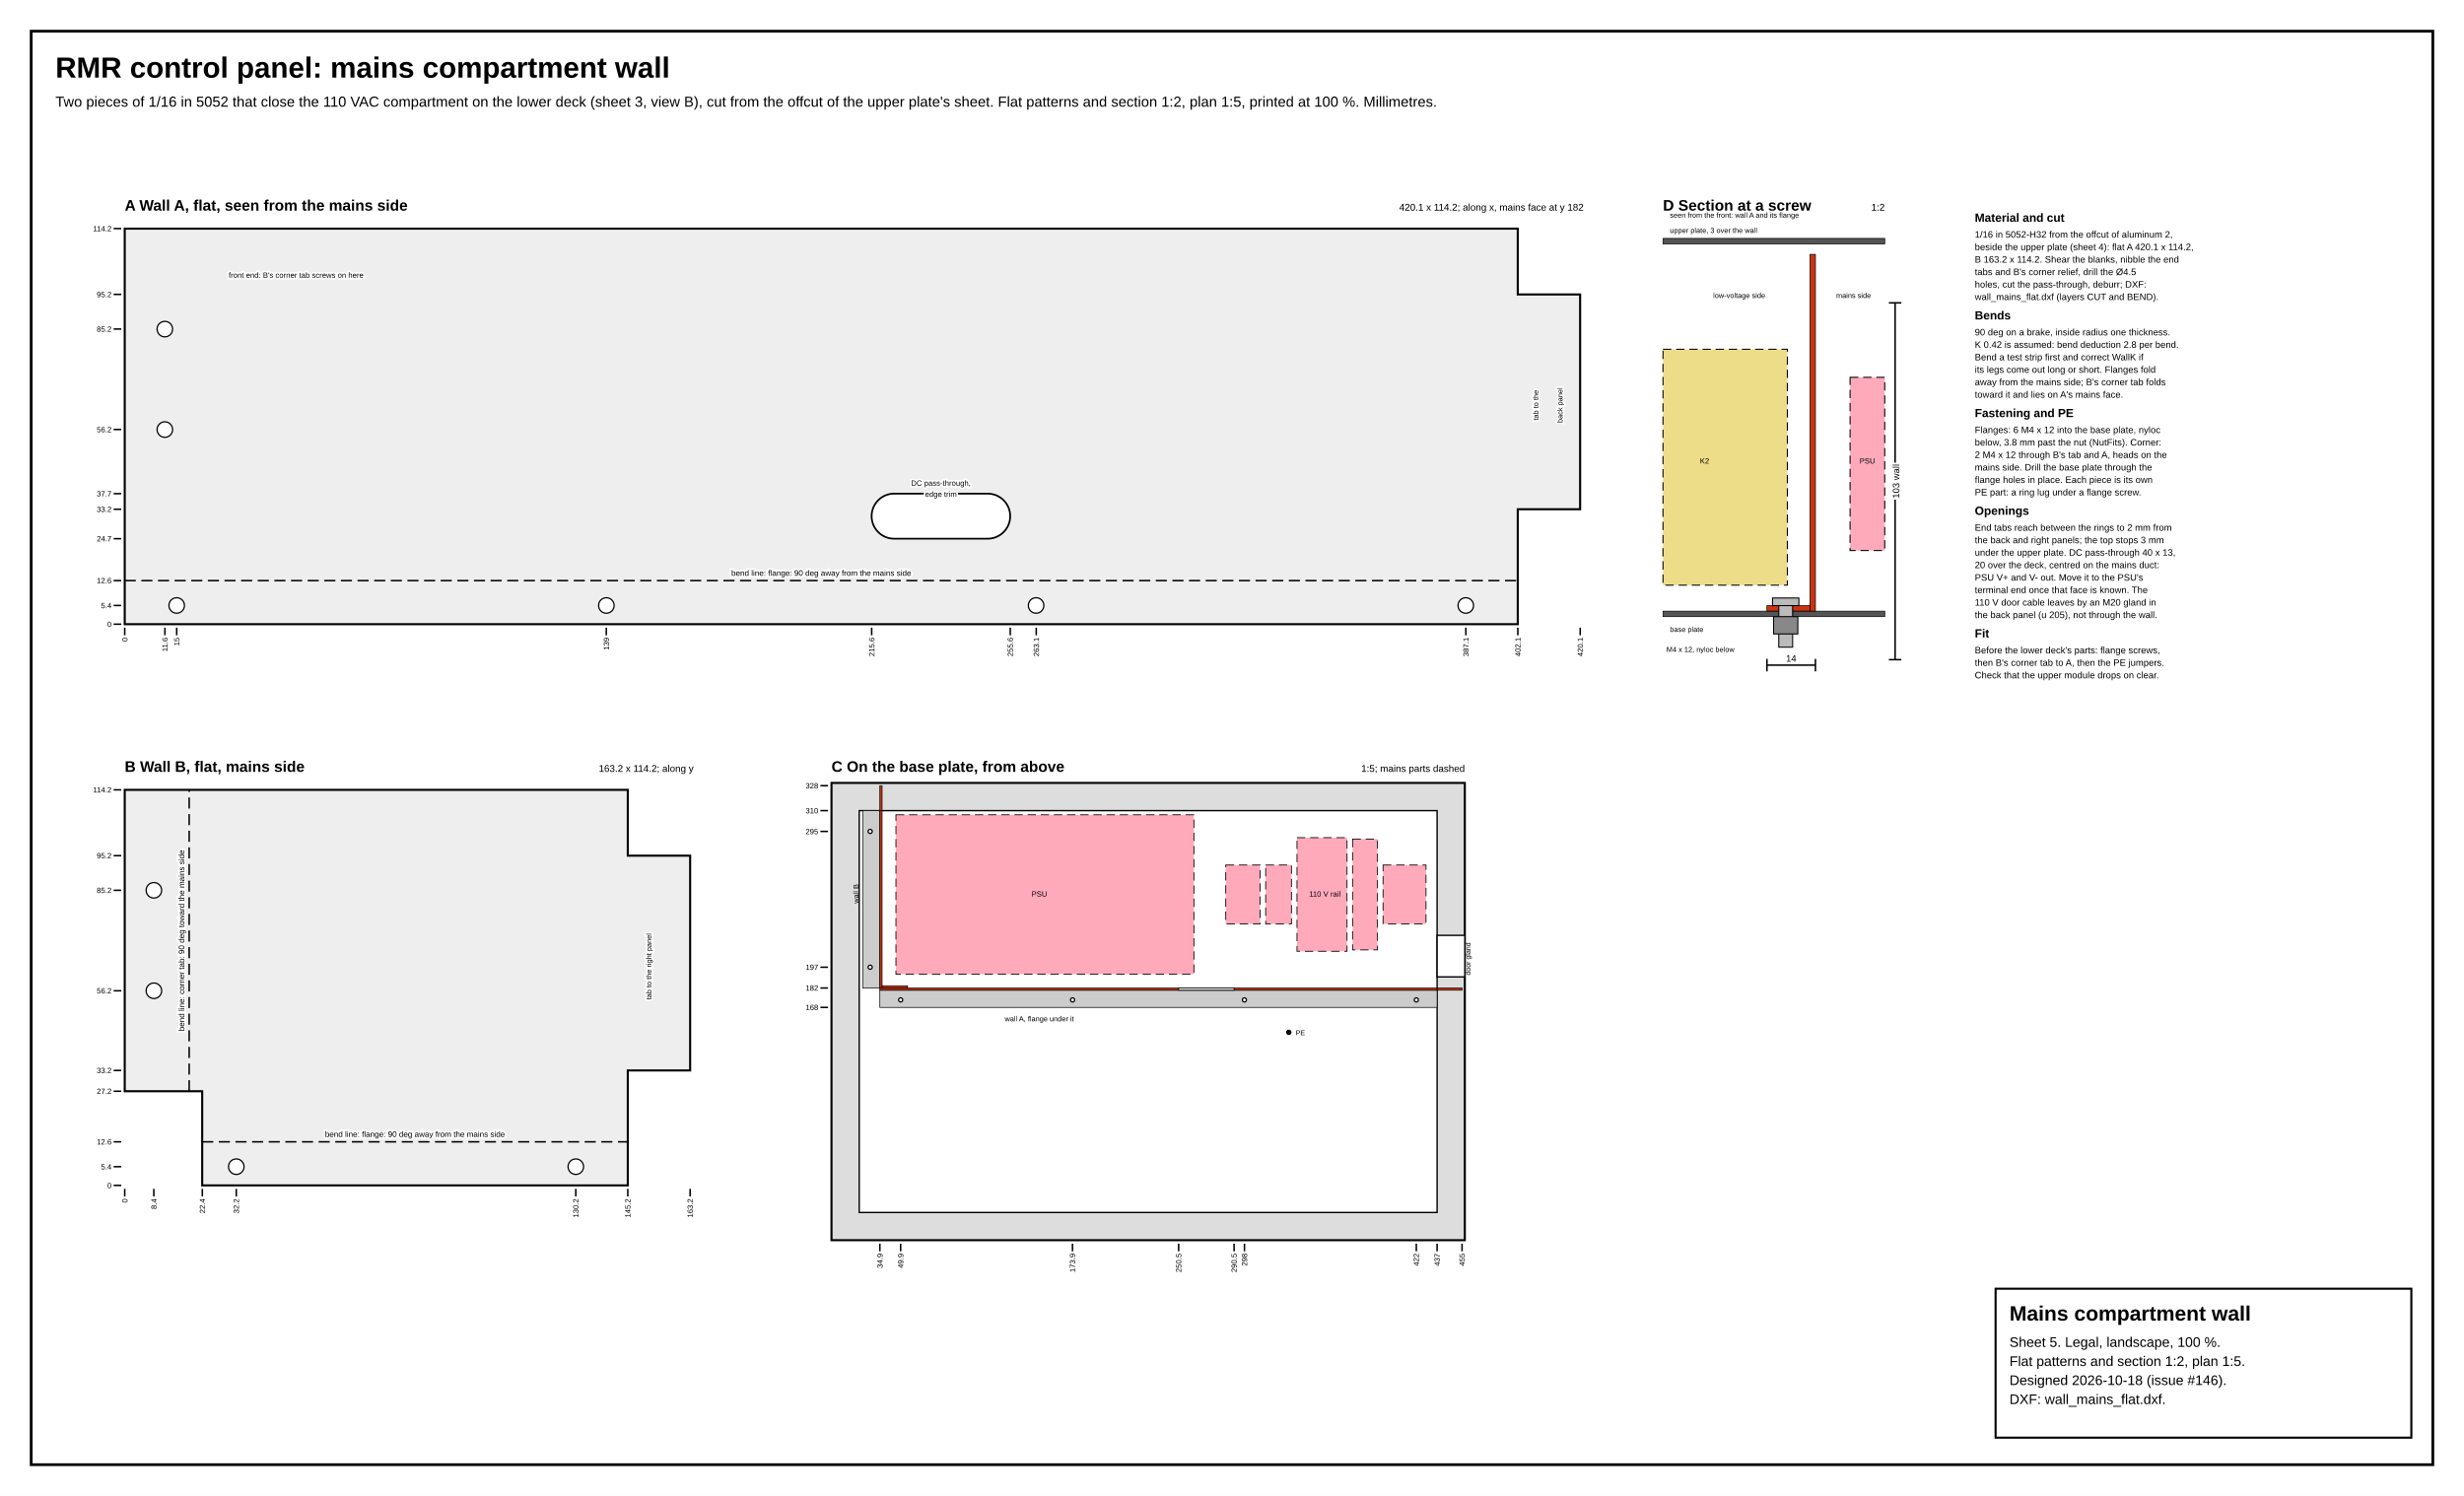
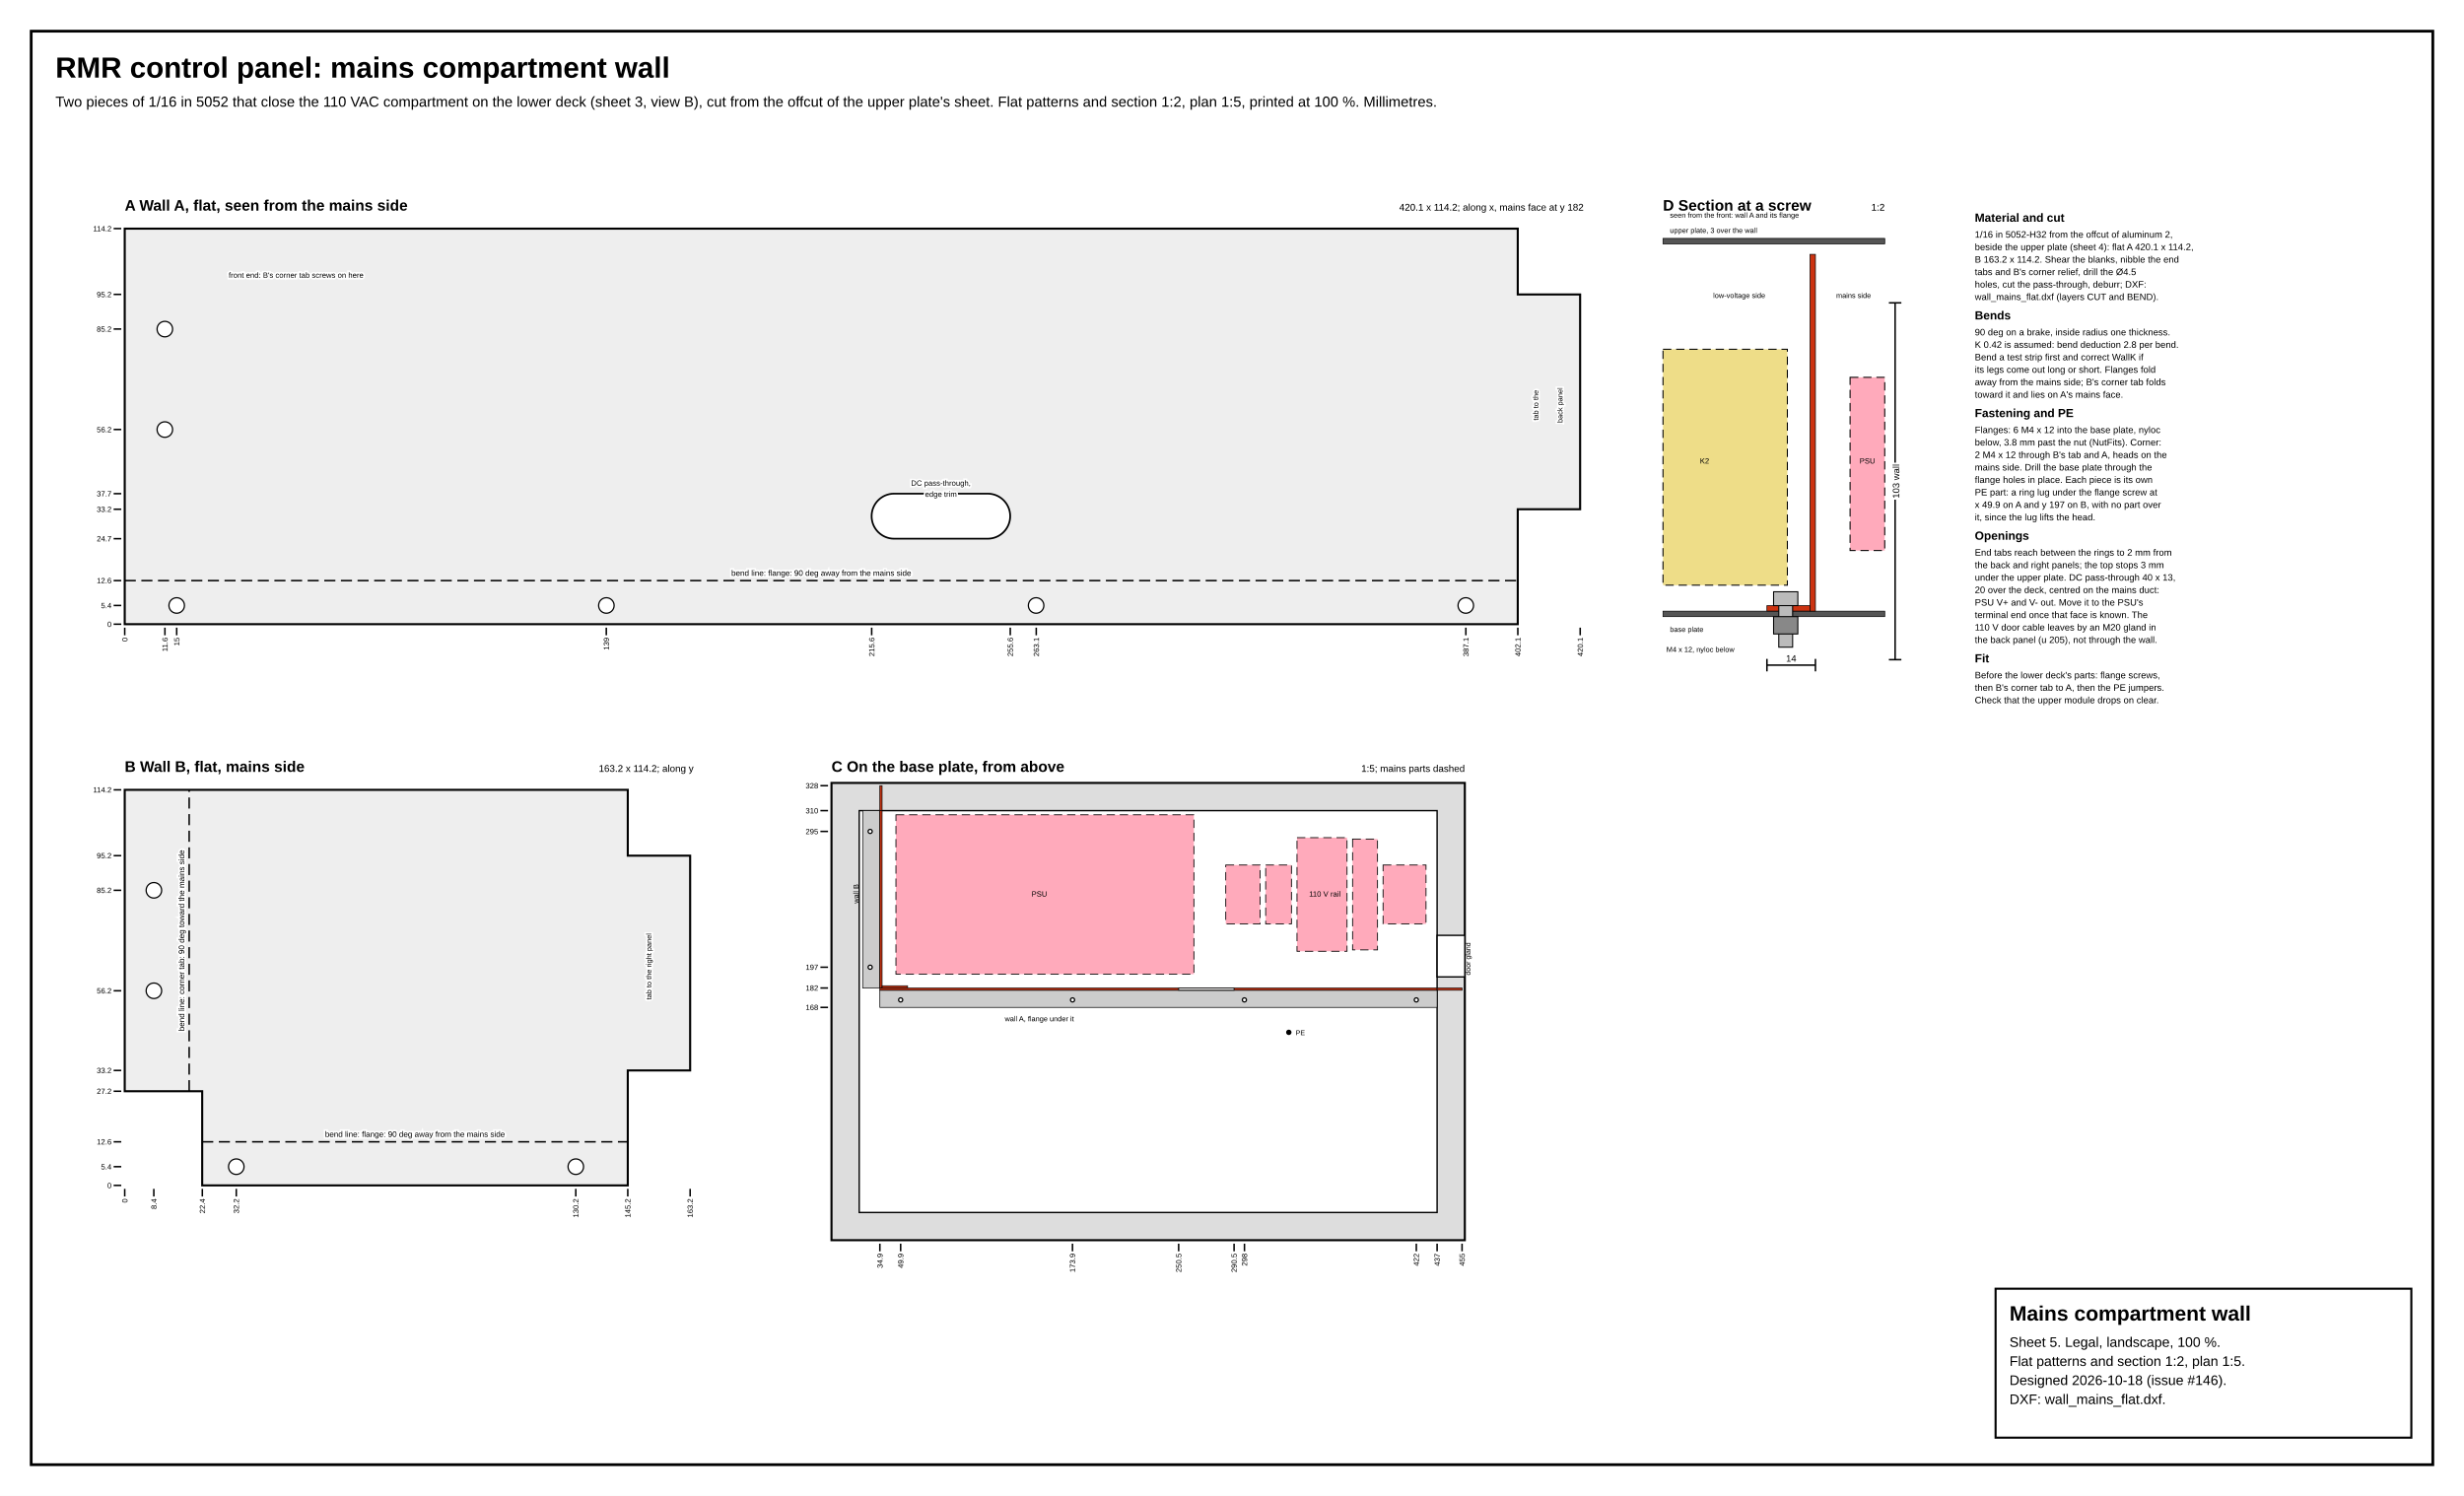
<svg xmlns="http://www.w3.org/2000/svg" width="14in" height="8.5in" viewBox="0 0 355.6 215.9">
  <style>
text{font-family:Arial,Helvetica,sans-serif;fill:#000}
path,line{fill:none;stroke-linecap:butt;stroke-linejoin:miter}
.ac{stroke:#CC3311;stroke-width:.6}
.va{stroke:#0077BB;stroke-width:.5}
.ve{stroke:#EE3377;stroke-width:.5}
.zp{stroke:#000;stroke-width:.55}
.zs{stroke:#33BBEE;stroke-width:.5}
.pe{stroke:#009988;stroke-width:.45;stroke-dasharray:2.4 .7 .5 .7}
.lv{stroke:#EE7733;stroke-width:.42}
.sg{stroke:#000;stroke-width:.22}
.zl{stroke:#000;stroke-width:.3}
.cb{stroke:#000;stroke-width:.85}
.sgc{stroke:#000;stroke-width:.5}
.mo{stroke:#000;stroke-width:.3}
.un{stroke-dasharray:1.1 .8}
.mech{stroke:#000;stroke-width:.2;stroke-dasharray:.8 .6}
.sym{stroke:#000;stroke-width:.32;fill:none}
.symf{stroke:#000;stroke-width:.32;fill:#fff}
.bx{fill:#fff;stroke:#000;stroke-width:.3}
.bxl{fill:#fff;stroke:#000;stroke-width:.22}
.frame{fill:none;stroke:#000;stroke-width:.4}
.zone{fill:none;stroke:#888;stroke-width:.2;stroke-dasharray:1.5 1}
.rail{fill:#d9d9d9;stroke:#666;stroke-width:.2}
.duct{fill:#f3f3f3;stroke:#999;stroke-width:.2}
.dot{stroke:none}
</style>
  <rect x="0" y="0" width="355.6" height="215.9" fill="#fff" />
  <rect class="frame" x="4.5" y="4.5" width="346.6" height="206.9" />
  <path d="M18 90.09 L219.04 90.09 L219.04 73.5 L228.04 73.5 L228.04 42.5 L219.04 42.5 L219.04 33 L18 33 Z" style="fill:#EEEEEE" stroke="#000" stroke-width="0.3" />
  <path d="M129.04 77.75 L142.54 77.75 A3.25 3.25 0 0 0 142.54 71.25 L129.04 71.25 A3.25 3.25 0 0 0 129.04 77.75 Z" style="fill:#fff" stroke="#000" stroke-width="0.25" />
  <circle cx="25.5" cy="87.39" r="1.12" fill="#fff" stroke="#000" stroke-width="0.18" />
  <circle cx="87.51" cy="87.39" r="1.12" fill="#fff" stroke="#000" stroke-width="0.18" />
  <circle cx="149.53" cy="87.39" r="1.12" fill="#fff" stroke="#000" stroke-width="0.18" />
  <circle cx="211.54" cy="87.39" r="1.12" fill="#fff" stroke="#000" stroke-width="0.18" />
  <circle cx="23.79" cy="62" r="1.12" fill="#fff" stroke="#000" stroke-width="0.18" />
  <circle cx="23.79" cy="47.5" r="1.12" fill="#fff" stroke="#000" stroke-width="0.18" />
  <path class="sg" d="M18 83.8 L219.04 83.8" stroke-dasharray="1.6 .8" />
  <path class="sg" d="M18 90.59 L18 91.69" />
  <path class="sg" d="M23.8 90.59 L23.8 91.69" />
  <path class="sg" d="M25.5 90.59 L25.5 91.69" />
  <path class="sg" d="M87.5 90.59 L87.5 91.69" />
  <path class="sg" d="M125.8 90.59 L125.8 91.69" />
  <path class="sg" d="M145.8 90.59 L145.8 91.69" />
  <path class="sg" d="M149.55 90.59 L149.55 91.69" />
  <path class="sg" d="M211.55 90.59 L211.55 91.69" />
  <path class="sg" d="M219.05 90.59 L219.05 91.69" />
  <path class="sg" d="M228.05 90.59 L228.05 91.69" />
  <path class="sg" d="M16.4 90.09 L17.5 90.09" />
  <path class="sg" d="M16.4 87.39 L17.5 87.39" />
  <path class="sg" d="M16.4 83.8 L17.5 83.8" />
  <path class="sg" d="M16.4 77.75 L17.5 77.75" />
  <path class="sg" d="M16.4 73.5 L17.5 73.5" />
  <path class="sg" d="M16.4 71.25 L17.5 71.25" />
  <path class="sg" d="M16.4 61.99 L17.5 61.99" />
  <path class="sg" d="M16.4 47.49 L17.5 47.49" />
  <path class="sg" d="M16.4 42.49 L17.5 42.49" />
  <path class="sg" d="M16.4 32.99 L17.5 32.99" />
  <path d="M29.18 171.09 L90.6 171.09 L90.6 154.5 L99.6 154.5 L99.6 123.5 L90.6 123.5 L90.6 114 L18 114 L18 157.5 L29.18 157.5 Z" style="fill:#EEEEEE" stroke="#000" stroke-width="0.3" />
  <circle cx="34.1" cy="168.39" r="1.12" fill="#fff" stroke="#000" stroke-width="0.18" />
  <circle cx="83.1" cy="168.39" r="1.12" fill="#fff" stroke="#000" stroke-width="0.18" />
  <circle cx="22.21" cy="143" r="1.12" fill="#fff" stroke="#000" stroke-width="0.18" />
  <circle cx="22.21" cy="128.5" r="1.12" fill="#fff" stroke="#000" stroke-width="0.18" />
  <path class="sg" d="M27.3 157.5 L27.3 114" stroke-dasharray="1.6 .8" />
  <path class="sg" d="M29.18 164.8 L90.6 164.8" stroke-dasharray="1.6 .8" />
  <path class="sg" d="M18 171.59 L18 172.69" />
  <path class="sg" d="M22.2 171.59 L22.2 172.69" />
  <path class="sg" d="M29.2 171.59 L29.2 172.69" />
  <path class="sg" d="M34.1 171.59 L34.1 172.69" />
  <path class="sg" d="M83.1 171.59 L83.1 172.69" />
  <path class="sg" d="M90.6 171.59 L90.6 172.69" />
  <path class="sg" d="M99.6 171.59 L99.6 172.69" />
  <path class="sg" d="M16.4 171.09 L17.5 171.09" />
  <path class="sg" d="M16.4 168.39 L17.5 168.39" />
  <path class="sg" d="M16.4 164.8 L17.5 164.8" />
  <path class="sg" d="M16.4 157.5 L17.5 157.5" />
  <path class="sg" d="M16.4 154.5 L17.5 154.5" />
  <path class="sg" d="M16.4 143 L17.5 143" />
  <path class="sg" d="M16.4 128.5 L17.5 128.5" />
  <path class="sg" d="M16.4 123.5 L17.5 123.5" />
  <path class="sg" d="M16.4 114 L17.5 114" />
  <rect x="120" y="113" width="91.4" height="66" fill="#DDDDDD" stroke="#000" stroke-width="0.3" />
  <rect x="124" y="117" width="83.4" height="58" fill="#fff" stroke="#000" stroke-width="0.2" />
  <rect x="129.3" y="117.6" width="43" height="23" fill="#FFAABB" stroke="#000" stroke-width="0.12" stroke-dasharray="1.2 .7" />
  <rect x="176.9" y="124.85" width="4.96" height="8.5" fill="#FFAABB" stroke="#000" stroke-width="0.12" stroke-dasharray="1.2 .7" />
  <rect x="182.66" y="124.85" width="3.72" height="8.5" fill="#FFAABB" stroke="#000" stroke-width="0.12" stroke-dasharray="1.2 .7" />
  <rect x="187.18" y="120.9" width="7.22" height="16.4" fill="#FFAABB" stroke="#000" stroke-width="0.12" stroke-dasharray="1.2 .7" />
  <rect x="195.2" y="121.1" width="3.6" height="16" fill="#FFAABB" stroke="#000" stroke-width="0.12" stroke-dasharray="1.2 .7" />
  <rect x="199.6" y="124.85" width="6.2" height="8.5" fill="#FFAABB" stroke="#000" stroke-width="0.12" stroke-dasharray="1.2 .7" />
  <rect x="126.98" y="142.92" width="80.42" height="2.48" fill="#CCCCCC" stroke="#000" stroke-width="0.1" />
  <rect x="124.5" y="117" width="2.48" height="25.6" fill="#CCCCCC" stroke="#000" stroke-width="0.1" />
  <rect x="126.98" y="142.6" width="80.42" height="0.32" fill="#CC3311" stroke="#000" stroke-width="0.1" />
  <rect x="207.4" y="142.6" width="3.6" height="0.32" fill="#CC3311" stroke="#000" stroke-width="0.1" />
  <rect x="126.98" y="117" width="0.32" height="25.6" fill="#CC3311" stroke="#000" stroke-width="0.1" />
  <rect x="126.98" y="113.4" width="0.32" height="3.6" fill="#CC3311" stroke="#000" stroke-width="0.1" />
  <rect x="127.3" y="142.28" width="3.68" height="0.32" fill="#CC3311" stroke="#000" stroke-width="0.1" />
  <circle cx="129.98" cy="144.32" r="0.3" fill="#fff" stroke="#000" stroke-width="0.18" />
  <circle cx="154.79" cy="144.32" r="0.3" fill="#fff" stroke="#000" stroke-width="0.18" />
  <circle cx="179.59" cy="144.32" r="0.3" fill="#fff" stroke="#000" stroke-width="0.18" />
  <circle cx="204.4" cy="144.32" r="0.3" fill="#fff" stroke="#000" stroke-width="0.18" />
  <circle cx="125.58" cy="139.6" r="0.3" fill="#fff" stroke="#000" stroke-width="0.18" />
  <circle cx="125.58" cy="120" r="0.3" fill="#fff" stroke="#000" stroke-width="0.18" />
  <rect x="170.1" y="142.6" width="8" height="0.32" fill="#fff" stroke="#000" stroke-width="0.12" />
  <rect x="207.4" y="135" width="4" height="6" fill="#fff" stroke="#000" stroke-width="0.2" />
  <circle cx="186" cy="149" r="0.3" fill="#000" stroke="#000" stroke-width="0.18" />
  <path class="sg" d="M126.98 179.5 L126.98 180.6" />
  <path class="sg" d="M129.98 179.5 L129.98 180.6" />
  <path class="sg" d="M154.78 179.5 L154.78 180.6" />
  <path class="sg" d="M170.1 179.5 L170.1 180.6" />
  <path class="sg" d="M178.1 179.5 L178.1 180.6" />
  <path class="sg" d="M179.6 179.5 L179.6 180.6" />
  <path class="sg" d="M204.4 179.5 L204.4 180.6" />
  <path class="sg" d="M207.4 179.5 L207.4 180.6" />
  <path class="sg" d="M211 179.5 L211 180.6" />
  <path class="sg" d="M118.4 145.4 L119.5 145.4" />
  <path class="sg" d="M118.4 142.6 L119.5 142.6" />
  <path class="sg" d="M118.4 139.6 L119.5 139.6" />
  <path class="sg" d="M118.4 120 L119.5 120" />
  <path class="sg" d="M118.4 117 L119.5 117" />
  <path class="sg" d="M118.4 113.4 L119.5 113.4" />
  <rect x="240" y="88.21" width="32" height="0.79" fill="#555555" stroke="#000" stroke-width="0.1" />
  <rect x="240" y="34.41" width="32" height="0.79" fill="#555555" stroke="#000" stroke-width="0.1" />
  <rect x="240" y="50.41" width="17.95" height="34.05" fill="#EEDD88" stroke="#000" stroke-width="0.15" stroke-dasharray="1.2 .7" />
  <rect x="267" y="54.46" width="5" height="25" fill="#FFAABB" stroke="#000" stroke-width="0.15" stroke-dasharray="1.2 .7" />
  <rect x="261.21" y="36.71" width="0.79" height="51.5" fill="#CC3311" stroke="#000" stroke-width="0.1" />
  <rect x="255" y="87.41" width="6.21" height="0.79" fill="#CC3311" stroke="#000" stroke-width="0.1" />
-   <rect x="255.81" y="86.31" width="3.8" height="1.1" fill="#BBBBBB" stroke="#000" stroke-width="0.15" />
+   <rect x="255.96" y="85.41" width="3.5" height="2" fill="#BBBBBB" stroke="#000" stroke-width="0.15" />
  <rect x="256.71" y="87.41" width="2" height="6" fill="#BBBBBB" stroke="#000" stroke-width="0.15" />
  <rect x="255.96" y="89" width="3.5" height="2.5" fill="#888888" stroke="#000" stroke-width="0.15" />
  <path class="sg" d="M273.5 95.21 L273.5 43.71" />
  <path class="sg" d="M272.6 95.21 L274.4 95.21" />
  <path class="sg" d="M272.6 43.71 L274.4 43.71" />
  <path class="sg" d="M255 96 L262 96" />
  <path class="sg" d="M255 95.1 L255 96.9" />
  <path class="sg" d="M262 95.1 L262 96.9" />
  <rect class="bx" x="288" y="186" width="60" height="21.5" />
  <text x="8" y="11.2" font-size="4.2" font-weight="bold">RMR control panel: mains compartment wall</text>
  <text x="8" y="15.4" font-size="2.1">Two pieces of 1/16 in 5052 that close the 110 VAC compartment on the lower deck (sheet 3, view B), cut from the offcut of the upper plate's sheet. Flat patterns and section 1:2, plan 1:5, printed at 100 %. Millimetres.</text>
  <text x="18" y="30.4" font-size="2.2" font-weight="bold">A  Wall A, flat, seen from the mains side</text>
  <text x="228.54" y="30.4" font-size="1.4" text-anchor="end">420.1 x 114.2; along x, mains face at y 182</text>
  <text x="118.52" y="83.1" font-size="1.15" stroke="#fff" stroke-width="0.52" paint-order="stroke" text-anchor="middle">bend line: flange: 90 deg away from the mains side</text>
  <text x="18.39" y="92" font-size="1.1" text-anchor="end" transform="rotate(-90 18.39 92)">0</text>
  <text x="24.19" y="92" font-size="1.1" text-anchor="end" transform="rotate(-90 24.19 92)">11.6</text>
  <text x="25.89" y="92" font-size="1.1" text-anchor="end" transform="rotate(-90 25.89 92)">15</text>
  <text x="87.89" y="92" font-size="1.1" text-anchor="end" transform="rotate(-90 87.89 92)">139</text>
  <text x="126.19" y="92" font-size="1.1" text-anchor="end" transform="rotate(-90 126.19 92)">215.6</text>
  <text x="146.19" y="92" font-size="1.1" text-anchor="end" transform="rotate(-90 146.19 92)">255.6</text>
  <text x="149.94" y="92" font-size="1.1" text-anchor="end" transform="rotate(-90 149.94 92)">263.1</text>
  <text x="211.94" y="92" font-size="1.1" text-anchor="end" transform="rotate(-90 211.94 92)">387.1</text>
  <text x="219.44" y="92" font-size="1.1" text-anchor="end" transform="rotate(-90 219.44 92)">402.1</text>
  <text x="228.44" y="92" font-size="1.1" text-anchor="end" transform="rotate(-90 228.44 92)">420.1</text>
  <text x="16.1" y="90.48" font-size="1.1" text-anchor="end">0</text>
  <text x="16.1" y="87.78" font-size="1.1" text-anchor="end">5.4</text>
  <text x="16.1" y="84.18" font-size="1.1" text-anchor="end">12.6</text>
  <text x="16.1" y="78.13" font-size="1.1" text-anchor="end">24.7</text>
  <text x="16.1" y="73.88" font-size="1.1" text-anchor="end">33.2</text>
  <text x="16.1" y="71.63" font-size="1.1" text-anchor="end">37.7</text>
  <text x="16.1" y="62.38" font-size="1.1" text-anchor="end">56.2</text>
  <text x="16.1" y="47.88" font-size="1.1" text-anchor="end">85.2</text>
  <text x="16.1" y="42.88" font-size="1.1" text-anchor="end">95.2</text>
  <text x="16.1" y="33.38" font-size="1.1" text-anchor="end">114.2</text>
  <text x="135.79" y="70.1" font-size="1.1" stroke="#fff" stroke-width="0.5" paint-order="stroke" text-anchor="middle">DC pass-through,</text>
  <text x="135.79" y="71.7" font-size="1.1" stroke="#fff" stroke-width="0.5" paint-order="stroke" text-anchor="middle">edge trim</text>
  <text x="222" y="58.49" font-size="1.05" stroke="#fff" stroke-width="0.47" paint-order="stroke" text-anchor="middle" transform="rotate(-90 222 58.49)">tab to the</text>
  <text x="225.5" y="58.49" font-size="1.05" stroke="#fff" stroke-width="0.47" paint-order="stroke" text-anchor="middle" transform="rotate(-90 225.5 58.49)">back panel</text>
  <text x="33" y="40.09" font-size="1.1" stroke="#fff" stroke-width="0.5" paint-order="stroke">front end: B's corner tab screws on here</text>
  <text x="18" y="111.4" font-size="2.2" font-weight="bold">B  Wall B, flat, mains side</text>
  <text x="100.09" y="111.4" font-size="1.4" text-anchor="end">163.2 x 114.2; along y</text>
  <text x="26.6" y="135.75" font-size="1.15" stroke="#fff" stroke-width="0.52" paint-order="stroke" text-anchor="middle" transform="rotate(-90 26.6 135.75)">bend line: corner tab: 90 deg toward the mains side</text>
  <text x="59.89" y="164.1" font-size="1.15" stroke="#fff" stroke-width="0.52" paint-order="stroke" text-anchor="middle">bend line: flange: 90 deg away from the mains side</text>
  <text x="18.39" y="173" font-size="1.1" text-anchor="end" transform="rotate(-90 18.39 173)">0</text>
  <text x="22.59" y="173" font-size="1.1" text-anchor="end" transform="rotate(-90 22.59 173)">8.4</text>
  <text x="29.59" y="173" font-size="1.1" text-anchor="end" transform="rotate(-90 29.59 173)">22.4</text>
  <text x="34.48" y="173" font-size="1.1" text-anchor="end" transform="rotate(-90 34.48 173)">32.2</text>
  <text x="83.48" y="173" font-size="1.1" text-anchor="end" transform="rotate(-90 83.48 173)">130.2</text>
  <text x="90.98" y="173" font-size="1.1" text-anchor="end" transform="rotate(-90 90.98 173)">145.2</text>
  <text x="99.98" y="173" font-size="1.1" text-anchor="end" transform="rotate(-90 99.98 173)">163.2</text>
  <text x="16.1" y="171.48" font-size="1.1" text-anchor="end">0</text>
  <text x="16.1" y="168.78" font-size="1.1" text-anchor="end">5.4</text>
  <text x="16.1" y="165.18" font-size="1.1" text-anchor="end">12.6</text>
  <text x="16.1" y="157.88" font-size="1.1" text-anchor="end">27.2</text>
  <text x="16.1" y="154.88" font-size="1.1" text-anchor="end">33.2</text>
  <text x="16.1" y="143.38" font-size="1.1" text-anchor="end">56.2</text>
  <text x="16.1" y="128.88" font-size="1.1" text-anchor="end">85.2</text>
  <text x="16.1" y="123.88" font-size="1.1" text-anchor="end">95.2</text>
  <text x="16.1" y="114.38" font-size="1.1" text-anchor="end">114.2</text>
  <text x="94" y="139.5" font-size="1.05" stroke="#fff" stroke-width="0.47" paint-order="stroke" text-anchor="middle" transform="rotate(-90 94 139.5)">tab to the right panel</text>
  <text x="120" y="111.4" font-size="2.2" font-weight="bold">C  On the base plate, from above</text>
  <text x="211.4" y="111.4" font-size="1.4" text-anchor="end">1:5; mains parts dashed</text>
  <text x="187" y="149.4" font-size="1">PE</text>
  <text x="150" y="147.4" font-size="1.05" text-anchor="middle">wall A, flange under it</text>
  <text x="123.9" y="129" font-size="1.05" text-anchor="middle" transform="rotate(-90 123.9 129)">wall B</text>
  <text x="150" y="129.4" font-size="1.1" text-anchor="middle">PSU</text>
  <text x="191.2" y="129.4" font-size="1.1" text-anchor="middle">110 V rail</text>
  <text x="212.2" y="138.4" font-size="1" text-anchor="middle" transform="rotate(-90 212.2 138.4)">door gland</text>
  <text x="127.37" y="180.9" font-size="1.1" text-anchor="end" transform="rotate(-90 127.37 180.9)">34.9</text>
  <text x="130.36" y="180.9" font-size="1.1" text-anchor="end" transform="rotate(-90 130.36 180.9)">49.9</text>
  <text x="155.16" y="180.9" font-size="1.1" text-anchor="end" transform="rotate(-90 155.16 180.9)">173.9</text>
  <text x="170.48" y="180.9" font-size="1.1" text-anchor="end" transform="rotate(-90 170.48 180.9)">250.5</text>
  <text x="178.48" y="180.9" font-size="1.1" text-anchor="end" transform="rotate(-90 178.48 180.9)">290.5</text>
  <text x="179.98" y="180.9" font-size="1.1" text-anchor="end" transform="rotate(-90 179.98 180.9)">298</text>
  <text x="204.78" y="180.9" font-size="1.1" text-anchor="end" transform="rotate(-90 204.78 180.9)">422</text>
  <text x="207.78" y="180.9" font-size="1.1" text-anchor="end" transform="rotate(-90 207.78 180.9)">437</text>
  <text x="211.38" y="180.9" font-size="1.1" text-anchor="end" transform="rotate(-90 211.38 180.9)">455</text>
  <text x="118.1" y="145.78" font-size="1.1" text-anchor="end">168</text>
  <text x="118.1" y="142.98" font-size="1.1" text-anchor="end">182</text>
  <text x="118.1" y="139.98" font-size="1.1" text-anchor="end">197</text>
  <text x="118.1" y="120.39" font-size="1.1" text-anchor="end">295</text>
  <text x="118.1" y="117.39" font-size="1.1" text-anchor="end">310</text>
  <text x="118.1" y="113.79" font-size="1.1" text-anchor="end">328</text>
  <text x="240" y="30.4" font-size="2.2" font-weight="bold">D  Section at a screw</text>
  <text x="272" y="30.4" font-size="1.4" text-anchor="end">1:2</text>
  <text x="274.1" y="69.46" font-size="1.35" stroke="#fff" stroke-width="0.61" paint-order="stroke" text-anchor="middle" transform="rotate(-90 274.1 69.46)">103 wall</text>
  <text x="258.5" y="95.5" font-size="1.35" stroke="#fff" stroke-width="0.61" paint-order="stroke" text-anchor="middle">14</text>
  <text x="241" y="33.61" font-size="1.05">upper plate, 3 over the wall</text>
  <text x="241" y="91.2" font-size="1.05">base plate</text>
  <text x="246" y="66.9" font-size="1.1" text-anchor="middle">K2</text>
  <text x="269.5" y="66.9" font-size="1.1" text-anchor="middle">PSU</text>
  <text x="240.5" y="94.1" font-size="1.05">M4 x 12, nyloc below</text>
  <text x="251" y="43" font-size="1.05" text-anchor="middle">low-voltage side</text>
  <text x="267.5" y="43" font-size="1.05" text-anchor="middle">mains side</text>
  <text x="241" y="31.41" font-size="1.05">seen from the front: wall A and its flange</text>
  <text x="285" y="32" font-size="1.7" font-weight="bold">Material and cut</text>
  <text x="285" y="34.3" font-size="1.35">1/16 in 5052-H32 from the offcut of aluminum 2,</text>
  <text x="285" y="36.1" font-size="1.35">beside the upper plate (sheet 4): flat A 420.1 x 114.2,</text>
  <text x="285" y="37.9" font-size="1.35">B 163.2 x 114.2. Shear the blanks, nibble the end</text>
  <text x="285" y="39.7" font-size="1.35">tabs and B's corner relief, drill the Ø4.5</text>
  <text x="285" y="41.5" font-size="1.35">holes, cut the pass-through, deburr; DXF:</text>
  <text x="285" y="43.3" font-size="1.35">wall_mains_flat.dxf (layers CUT and BEND).</text>
  <text x="285" y="46.1" font-size="1.7" font-weight="bold">Bends</text>
  <text x="285" y="48.4" font-size="1.35">90 deg on a brake, inside radius one thickness.</text>
  <text x="285" y="50.2" font-size="1.35">K 0.42 is assumed: bend deduction 2.8 per bend.</text>
  <text x="285" y="52" font-size="1.35">Bend a test strip first and correct WallK if</text>
  <text x="285" y="53.8" font-size="1.35">its legs come out long or short. Flanges fold</text>
  <text x="285" y="55.6" font-size="1.35">away from the mains side; B's corner tab folds</text>
  <text x="285" y="57.4" font-size="1.35">toward it and lies on A's mains face.</text>
  <text x="285" y="60.2" font-size="1.7" font-weight="bold">Fastening and PE</text>
  <text x="285" y="62.5" font-size="1.35">Flanges: 6 M4 x 12 into the base plate, nyloc</text>
  <text x="285" y="64.3" font-size="1.35">below, 3.8 mm past the nut (NutFits). Corner:</text>
  <text x="285" y="66.1" font-size="1.35">2 M4 x 12 through B's tab and A, heads on the</text>
  <text x="285" y="67.9" font-size="1.35">mains side. Drill the base plate through the</text>
  <text x="285" y="69.7" font-size="1.35">flange holes in place. Each piece is its own</text>
-   <text x="285" y="71.5" font-size="1.35">PE part: a ring lug under a flange screw.</text>
-   <text x="285" y="74.3" font-size="1.7" font-weight="bold">Openings</text>
-   <text x="285" y="76.6" font-size="1.35">End tabs reach between the rings to 2 mm from</text>
-   <text x="285" y="78.4" font-size="1.35">the back and right panels; the top stops 3 mm</text>
-   <text x="285" y="80.2" font-size="1.35">under the upper plate. DC pass-through 40 x 13,</text>
-   <text x="285" y="82" font-size="1.35">20 over the deck, centred on the mains duct:</text>
-   <text x="285" y="83.8" font-size="1.35">PSU V+ and V- out. Move it to the PSU's</text>
-   <text x="285" y="85.6" font-size="1.35">terminal end once that face is known. The</text>
-   <text x="285" y="87.4" font-size="1.35">110 V door cable leaves by an M20 gland in</text>
-   <text x="285" y="89.2" font-size="1.35">the back panel (u 205), not through the wall.</text>
-   <text x="285" y="92" font-size="1.7" font-weight="bold">Fit</text>
-   <text x="285" y="94.3" font-size="1.35">Before the lower deck's parts: flange screws,</text>
-   <text x="285" y="96.1" font-size="1.35">then B's corner tab to A, then the PE jumpers.</text>
-   <text x="285" y="97.9" font-size="1.35">Check that the upper module drops on clear.</text>
+   <text x="285" y="71.5" font-size="1.35">PE part: a ring lug under the flange screw at</text>
+   <text x="285" y="73.3" font-size="1.35">x 49.9 on A and y 197 on B, with no part over</text>
+   <text x="285" y="75.1" font-size="1.35">it, since the lug lifts the head.</text>
+   <text x="285" y="77.9" font-size="1.7" font-weight="bold">Openings</text>
+   <text x="285" y="80.2" font-size="1.35">End tabs reach between the rings to 2 mm from</text>
+   <text x="285" y="82" font-size="1.35">the back and right panels; the top stops 3 mm</text>
+   <text x="285" y="83.8" font-size="1.35">under the upper plate. DC pass-through 40 x 13,</text>
+   <text x="285" y="85.6" font-size="1.35">20 over the deck, centred on the mains duct:</text>
+   <text x="285" y="87.4" font-size="1.35">PSU V+ and V- out. Move it to the PSU's</text>
+   <text x="285" y="89.2" font-size="1.35">terminal end once that face is known. The</text>
+   <text x="285" y="91" font-size="1.35">110 V door cable leaves by an M20 gland in</text>
+   <text x="285" y="92.8" font-size="1.35">the back panel (u 205), not through the wall.</text>
+   <text x="285" y="95.6" font-size="1.7" font-weight="bold">Fit</text>
+   <text x="285" y="97.9" font-size="1.35">Before the lower deck's parts: flange screws,</text>
+   <text x="285" y="99.7" font-size="1.35">then B's corner tab to A, then the PE jumpers.</text>
+   <text x="285" y="101.5" font-size="1.35">Check that the upper module drops on clear.</text>
  <text x="290" y="190.6" font-size="3" font-weight="bold">Mains compartment wall</text>
  <text x="290" y="194.4" font-size="2">Sheet 5. Legal, landscape, 100 %.</text>
  <text x="290" y="197.15" font-size="2">Flat patterns and section 1:2, plan 1:5.</text>
  <text x="290" y="199.9" font-size="2">Designed 2026-10-18 (issue #146).</text>
  <text x="290" y="202.65" font-size="2">DXF: wall_mains_flat.dxf.</text>
</svg>
